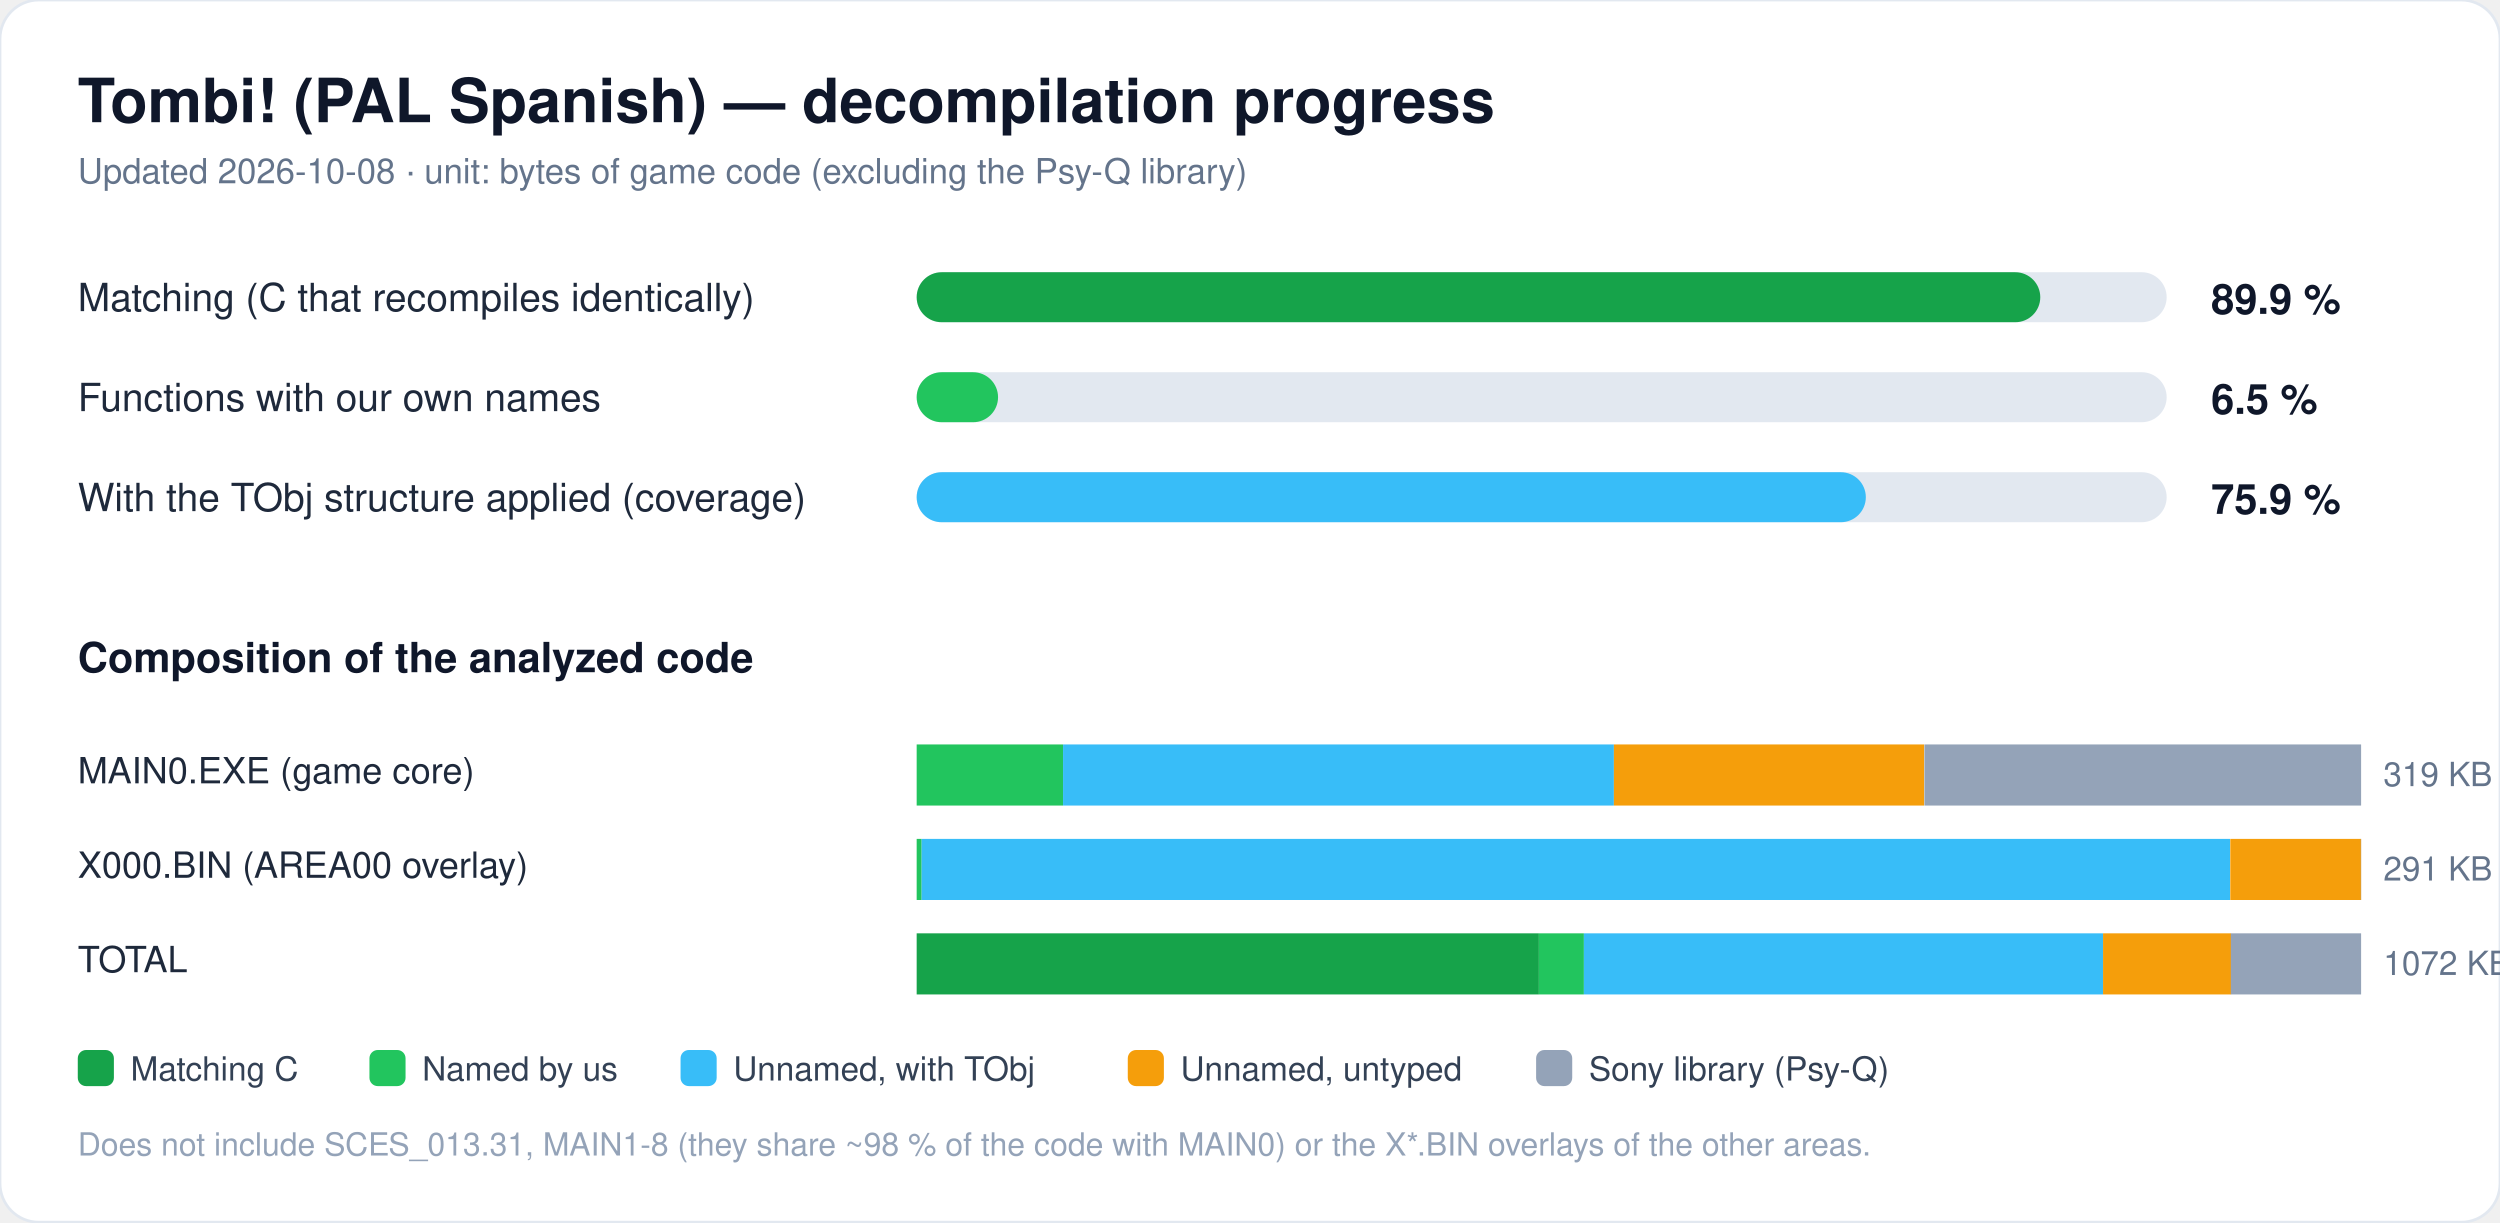
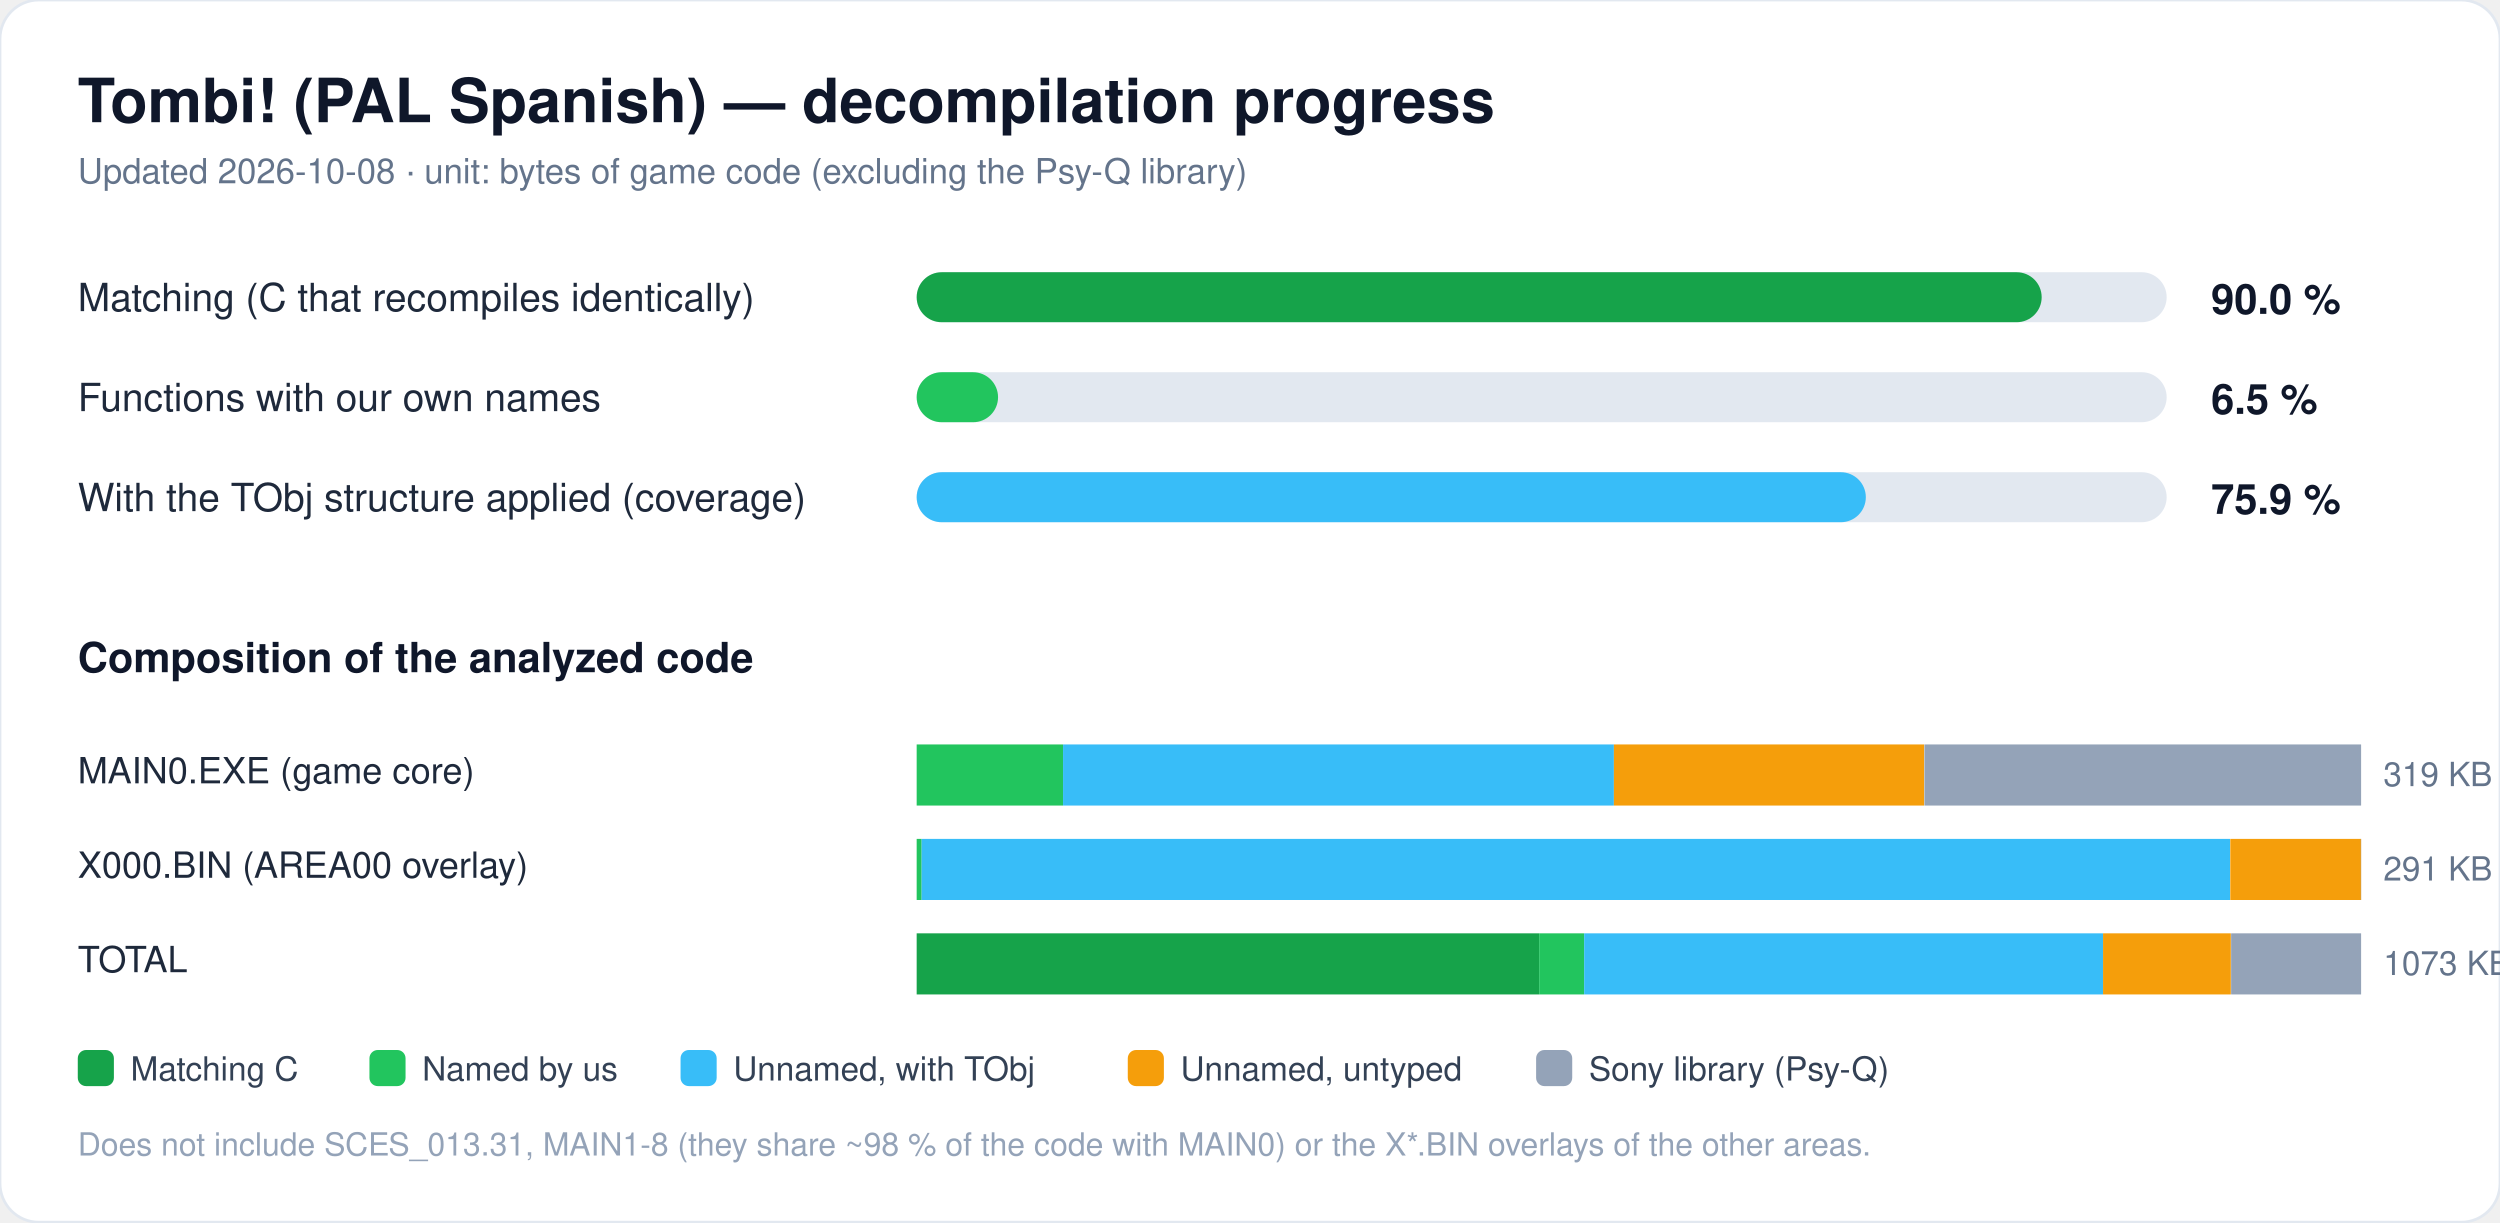
<svg xmlns="http://www.w3.org/2000/svg" width="900" height="440" viewBox="0 0 900 440" role="img" aria-label="Decompilation progress">
  <rect width="900" height="440" rx="14" fill="#ffffff" stroke="#e2e8f0" />
  <text x="28" y="44" font-family="Segoe UI,Helvetica,Arial,sans-serif" font-size="22" font-weight="700" fill="#0f172a">Tombi! (PAL Spanish) — decompilation progress</text>
  <text x="28" y="66" font-family="Segoe UI,Helvetica,Arial,sans-serif" font-size="12.5" fill="#64748b">Updated 2026-10-08 · unit: bytes of game code (excluding the Psy-Q library)</text>
  <text x="28" y="112" font-family="Segoe UI,Helvetica,Arial,sans-serif" font-size="14" fill="#1e293b">Matching (C that recompiles identically)</text>
  <rect x="330" y="98" width="450" height="18" rx="9" fill="#e2e8f0" />
-   <rect x="330" y="98" width="404.5" height="18" rx="9" fill="#16a34a" />
-   <text x="796" y="113" font-family="Segoe UI,Helvetica,Arial,sans-serif" font-size="15" font-weight="700" fill="#0f172a">89.9 %</text>
+   <rect x="330" y="98" width="405.0" height="18" rx="9" fill="#16a34a" />
+   <text x="796" y="113" font-family="Segoe UI,Helvetica,Arial,sans-serif" font-size="15" font-weight="700" fill="#0f172a">90.0 %</text>
  <text x="28" y="148" font-family="Segoe UI,Helvetica,Arial,sans-serif" font-size="14" fill="#1e293b">Functions with our own names</text>
  <rect x="330" y="134" width="450" height="18" rx="9" fill="#e2e8f0" />
  <rect x="330" y="134" width="29.3" height="18" rx="9" fill="#22c55e" />
  <text x="796" y="149" font-family="Segoe UI,Helvetica,Arial,sans-serif" font-size="15" font-weight="700" fill="#0f172a">6.5 %</text>
  <text x="28" y="184" font-family="Segoe UI,Helvetica,Arial,sans-serif" font-size="14" fill="#1e293b">With the TObj structure applied (coverage)</text>
  <rect x="330" y="170" width="450" height="18" rx="9" fill="#e2e8f0" />
  <rect x="330" y="170" width="341.7" height="18" rx="9" fill="#38bdf8" />
  <text x="796" y="185" font-family="Segoe UI,Helvetica,Arial,sans-serif" font-size="15" font-weight="700" fill="#0f172a">75.9 %</text>
  <text x="28" y="242" font-family="Segoe UI,Helvetica,Arial,sans-serif" font-size="15" font-weight="700" fill="#0f172a">Composition of the analyzed code</text>
  <text x="28" y="282" font-family="Segoe UI,Helvetica,Arial,sans-serif" font-size="13" fill="#1e293b">MAIN0.EXE (game core)</text>
  <rect x="330.0" y="268" width="52.7" height="22" fill="#22c55e" />
  <rect x="382.7" y="268" width="198.3" height="22" fill="#38bdf8" />
  <rect x="581.0" y="268" width="111.7" height="22" fill="#f59e0b" />
  <rect x="692.8" y="268" width="157.2" height="22" fill="#94a3b8" />
  <text x="858" y="283" font-family="Segoe UI,Helvetica,Arial,sans-serif" font-size="12" fill="#64748b" text-anchor="start">319 KB</text>
  <text x="28" y="316" font-family="Segoe UI,Helvetica,Arial,sans-serif" font-size="13" fill="#1e293b">X000.BIN (AREA00 overlay)</text>
  <rect x="330.0" y="302" width="1.8" height="22" fill="#22c55e" />
  <rect x="331.8" y="302" width="471.0" height="22" fill="#38bdf8" />
  <rect x="802.9" y="302" width="47.1" height="22" fill="#f59e0b" />
  <rect x="849.9" y="302" width="0.1" height="22" fill="#94a3b8" />
  <text x="858" y="317" font-family="Segoe UI,Helvetica,Arial,sans-serif" font-size="12" fill="#64748b" text-anchor="start">291 KB</text>
  <text x="28" y="350" font-family="Segoe UI,Helvetica,Arial,sans-serif" font-size="13" fill="#1e293b">TOTAL</text>
-   <rect x="330.0" y="336" width="224.0" height="22" fill="#16a34a" />
-   <rect x="554.0" y="336" width="16.2" height="22" fill="#22c55e" />
-   <rect x="570.2" y="336" width="186.9" height="22" fill="#38bdf8" />
-   <rect x="757.1" y="336" width="46.1" height="22" fill="#f59e0b" />
-   <rect x="803.1" y="336" width="46.9" height="22" fill="#94a3b8" />
-   <text x="858" y="351" font-family="Segoe UI,Helvetica,Arial,sans-serif" font-size="12" fill="#64748b" text-anchor="start">1072 KB</text>
+   <rect x="330.0" y="336" width="224.1" height="22" fill="#16a34a" />
+   <rect x="554.1" y="336" width="16.2" height="22" fill="#22c55e" />
+   <rect x="570.3" y="336" width="186.8" height="22" fill="#38bdf8" />
+   <rect x="757.1" y="336" width="46.0" height="22" fill="#f59e0b" />
+   <rect x="803.2" y="336" width="46.8" height="22" fill="#94a3b8" />
+   <text x="858" y="351" font-family="Segoe UI,Helvetica,Arial,sans-serif" font-size="12" fill="#64748b" text-anchor="start">1073 KB</text>
  <rect x="28" y="378" width="13" height="13" rx="3" fill="#16a34a" />
  <text x="47" y="389" font-family="Segoe UI,Helvetica,Arial,sans-serif" font-size="12" fill="#334155">Matching C</text>
  <rect x="133" y="378" width="13" height="13" rx="3" fill="#22c55e" />
  <text x="152" y="389" font-family="Segoe UI,Helvetica,Arial,sans-serif" font-size="12" fill="#334155">Named by us</text>
  <rect x="245" y="378" width="13" height="13" rx="3" fill="#38bdf8" />
  <text x="264" y="389" font-family="Segoe UI,Helvetica,Arial,sans-serif" font-size="12" fill="#334155">Unnamed, with TObj</text>
  <rect x="406" y="378" width="13" height="13" rx="3" fill="#f59e0b" />
  <text x="425" y="389" font-family="Segoe UI,Helvetica,Arial,sans-serif" font-size="12" fill="#334155">Unnamed, untyped</text>
  <rect x="553" y="378" width="13" height="13" rx="3" fill="#94a3b8" />
  <text x="572" y="389" font-family="Segoe UI,Helvetica,Arial,sans-serif" font-size="12" fill="#334155">Sony library (Psy-Q)</text>
  <text x="28" y="416" font-family="Segoe UI,Helvetica,Arial,sans-serif" font-size="11.5" fill="#94a3b8">Does not include SCES_013.31, MAIN1-8 (they share ~98 % of the code with MAIN0) or the X*.BIN overlays of the other areas.</text>
</svg>
